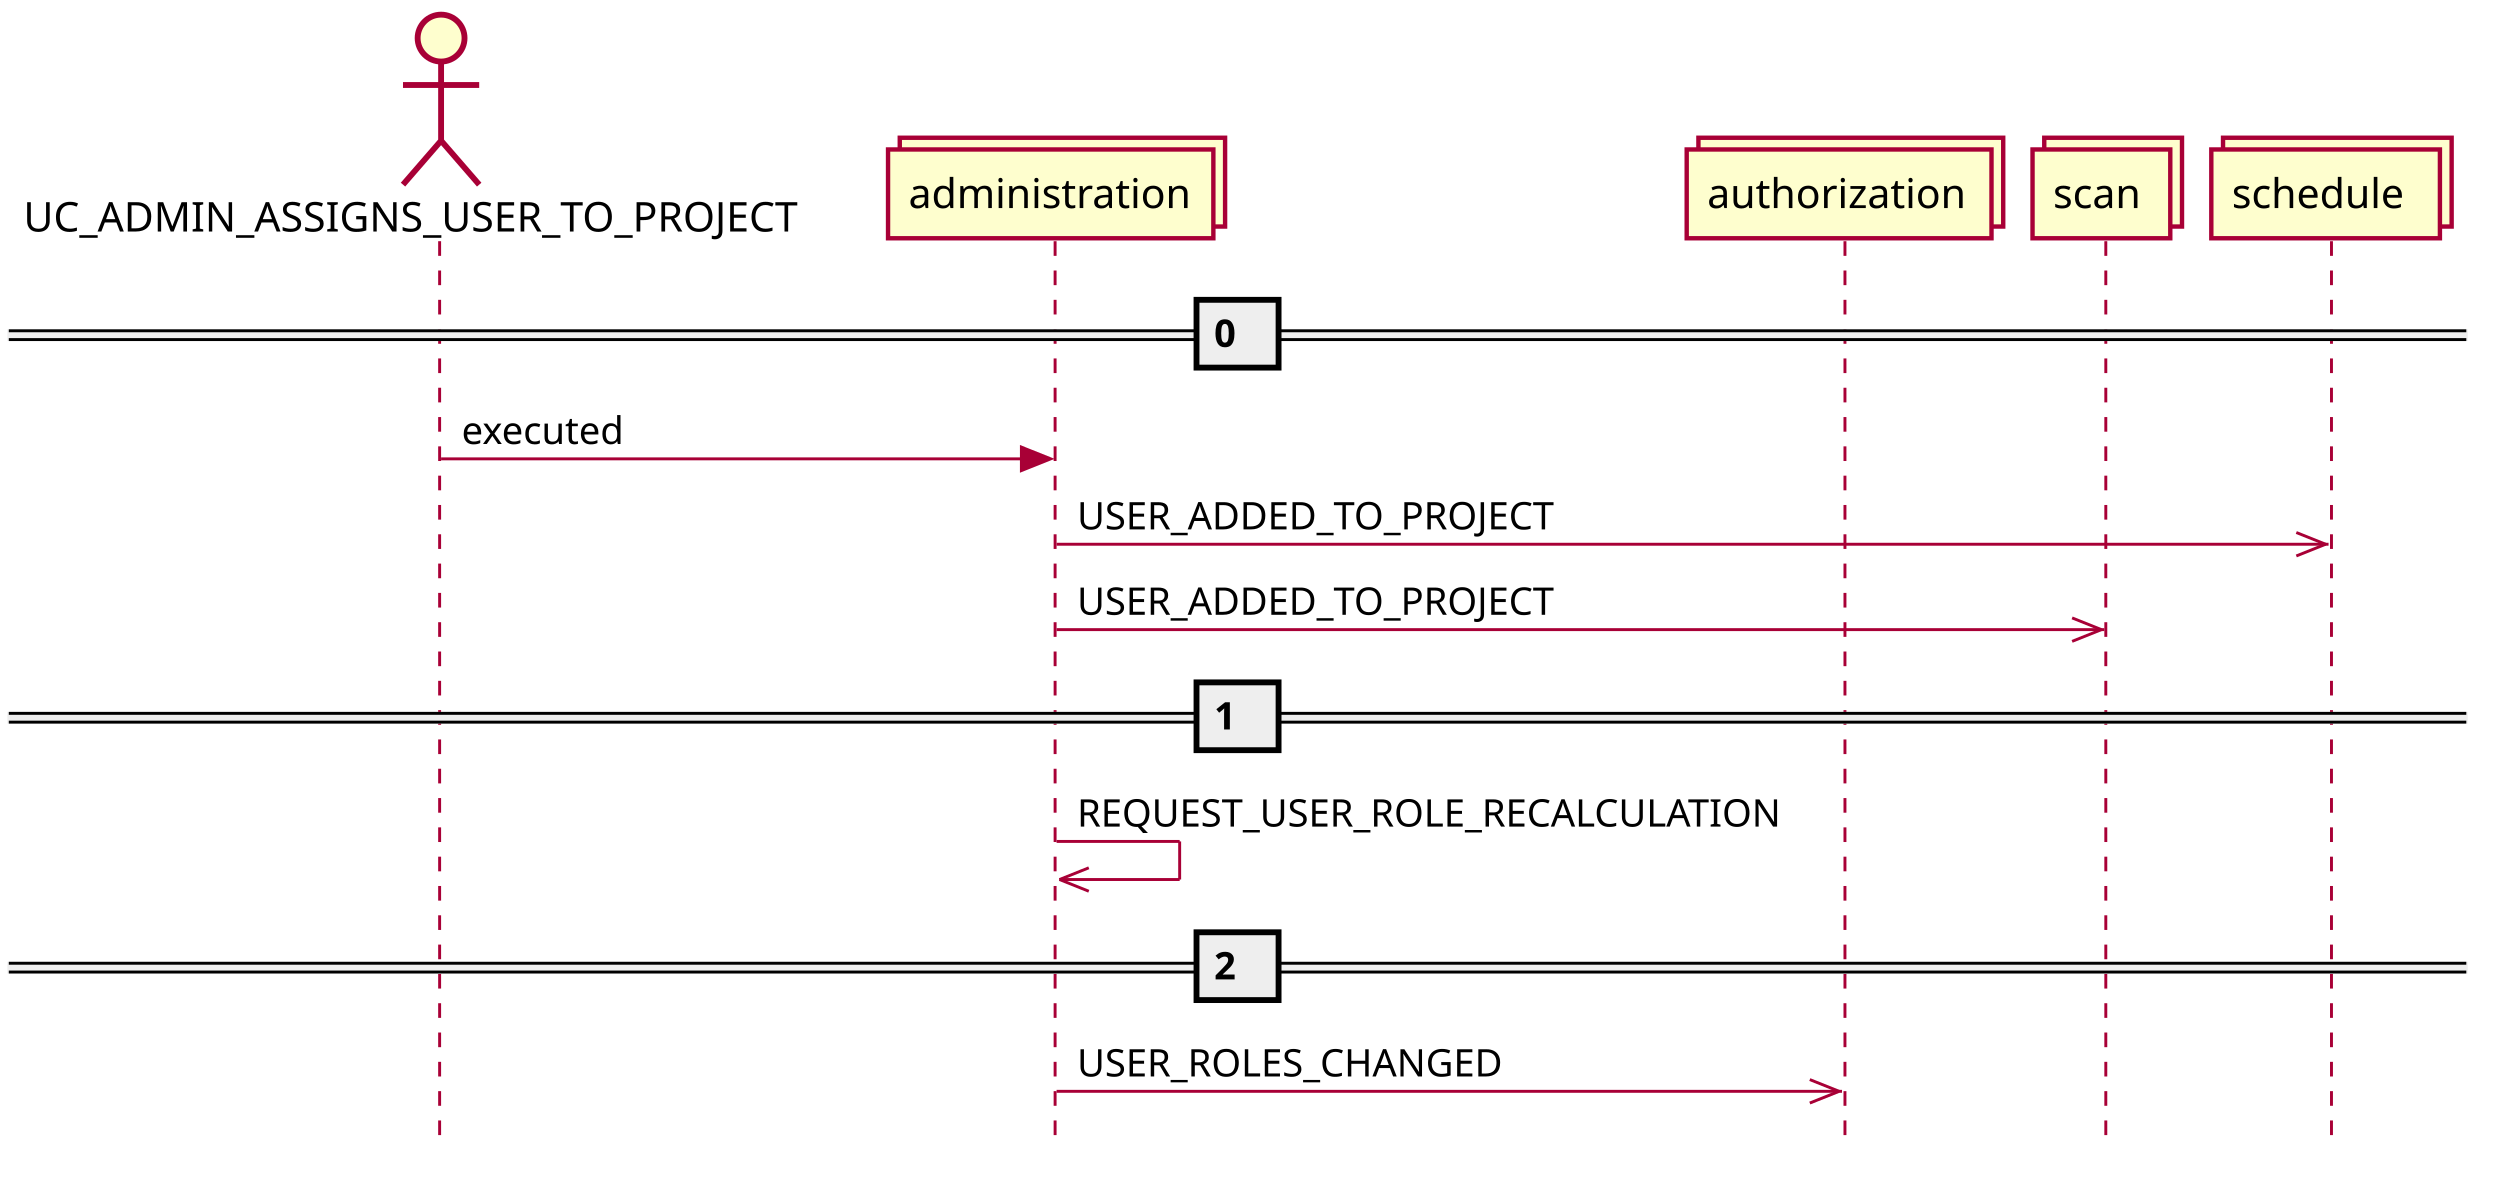
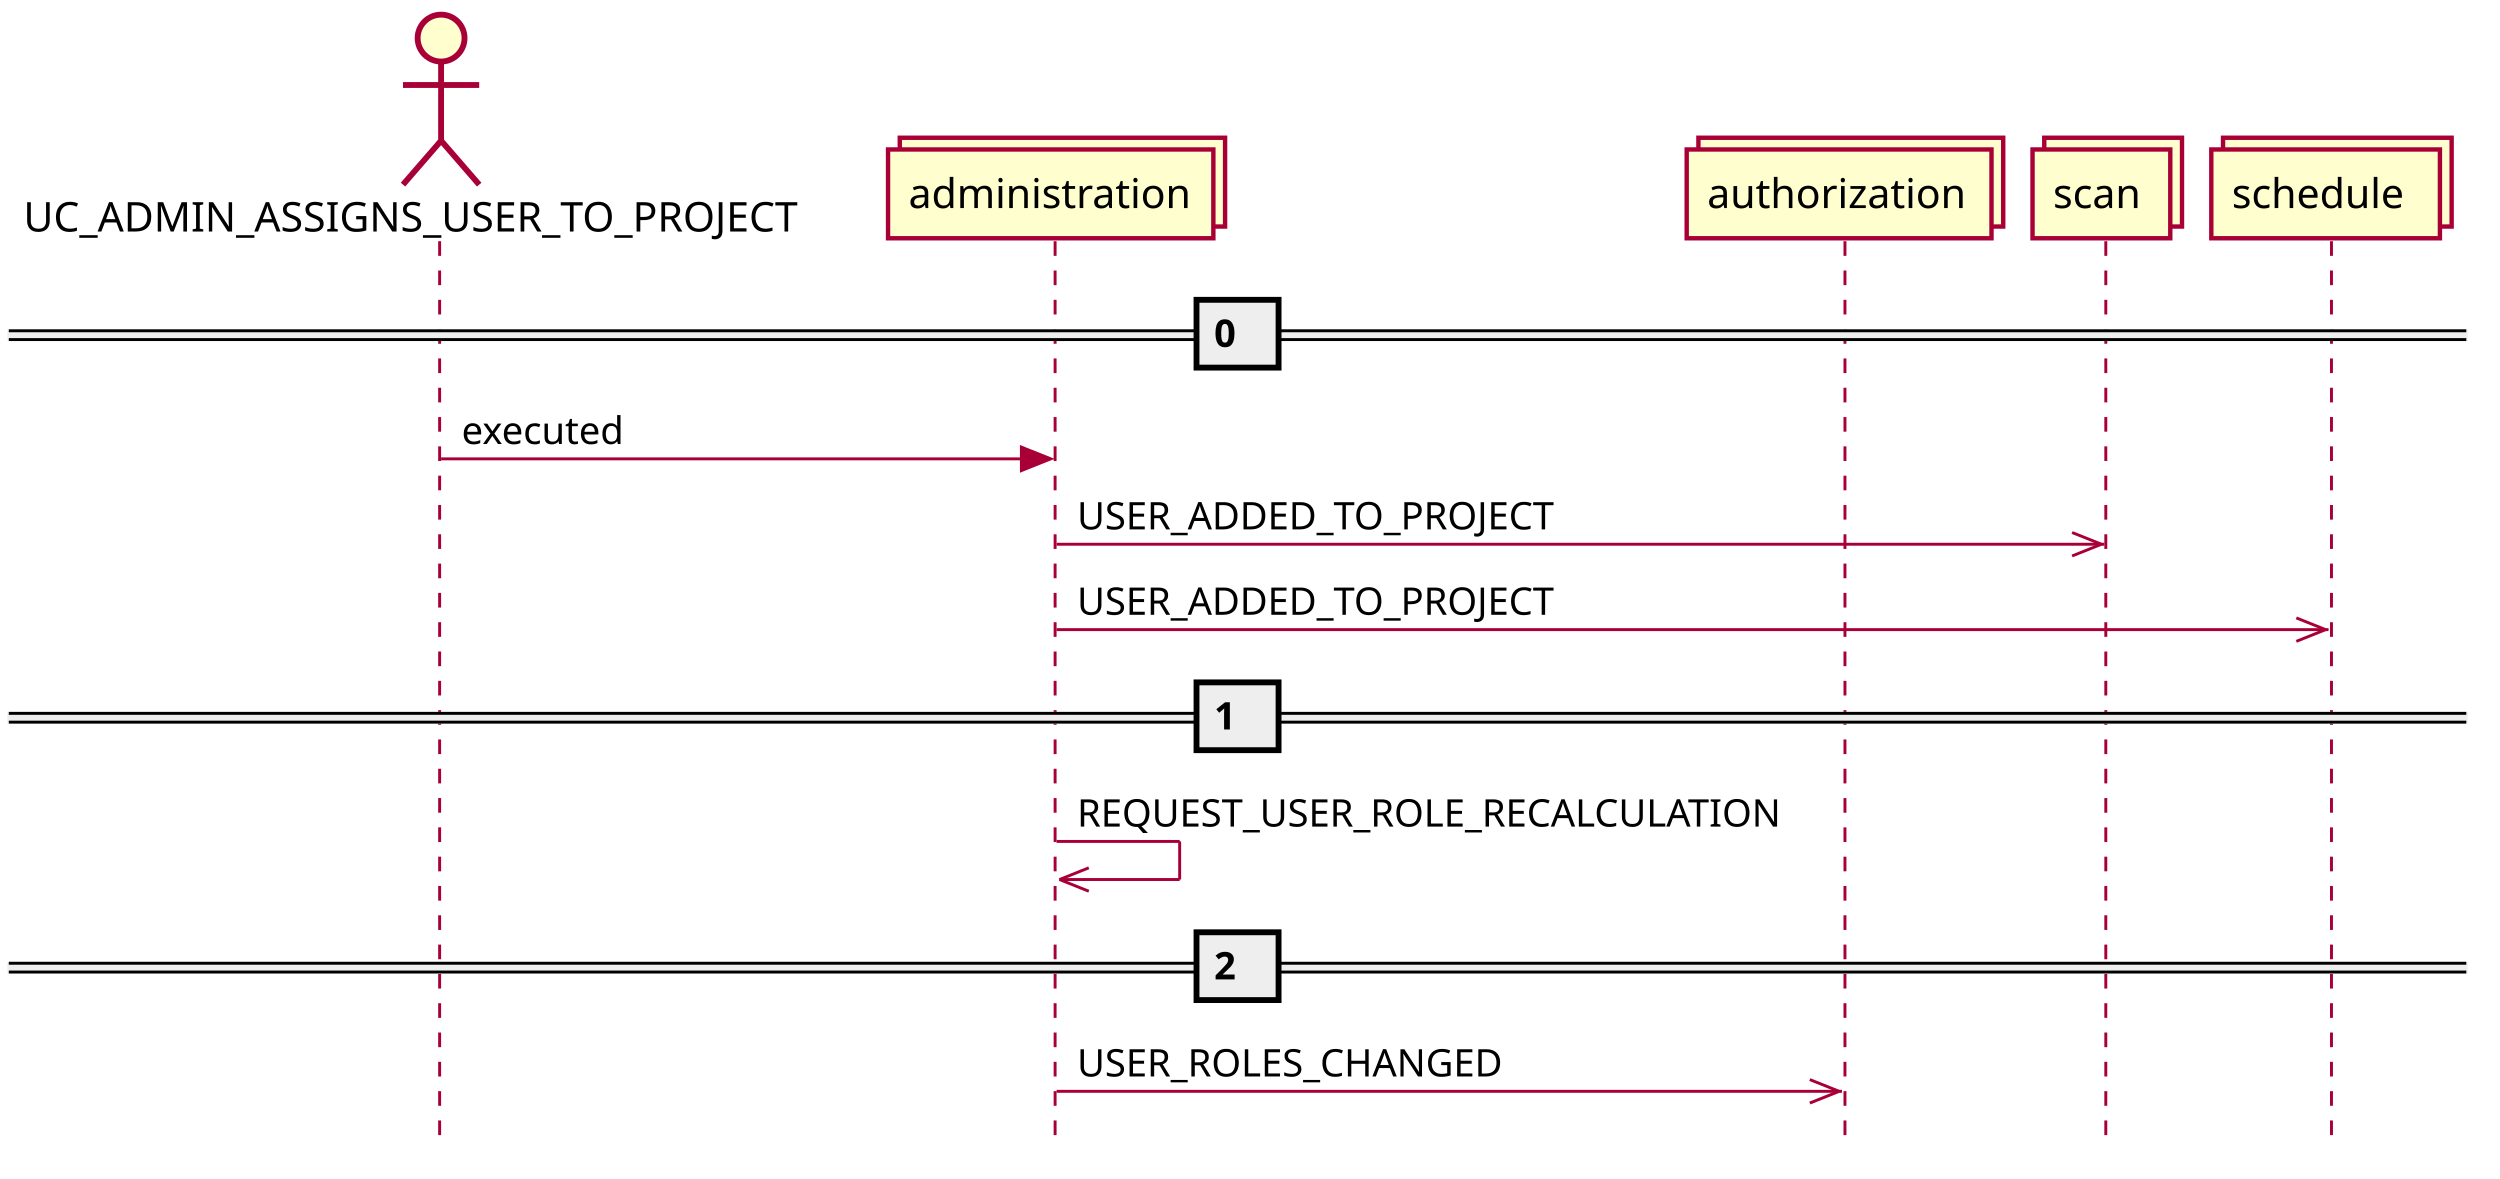
<svg xmlns="http://www.w3.org/2000/svg" contentScriptType="application/ecmascript" contentStyleType="text/css" height="402px" preserveAspectRatio="none" style="width:853px;height:402px;" version="1.1" viewBox="0 0 853 402" width="853px" zoomAndPan="magnify">
  <defs />
  <g>
    <line style="stroke: #A80036; stroke-width: 1.0; stroke-dasharray: 5.0,5.0;" x1="150" x2="150" y1="82.297" y2="390.359" />
    <line style="stroke: #A80036; stroke-width: 1.0; stroke-dasharray: 5.0,5.0;" x1="360" x2="360" y1="82.297" y2="390.359" />
    <line style="stroke: #A80036; stroke-width: 1.0; stroke-dasharray: 5.0,5.0;" x1="629.5" x2="629.5" y1="82.297" y2="390.359" />
    <line style="stroke: #A80036; stroke-width: 1.0; stroke-dasharray: 5.0,5.0;" x1="718.5" x2="718.5" y1="82.297" y2="390.359" />
    <line style="stroke: #A80036; stroke-width: 1.0; stroke-dasharray: 5.0,5.0;" x1="795.5" x2="795.5" y1="82.297" y2="390.359" />
    <text fill="#000000" font-family="sans-serif" font-size="14" lengthAdjust="spacingAndGlyphs" textLength="279" x="8" y="78.995">UC_ADMIN_ASSIGNS_USER_TO_PROJECT</text>
    <ellipse cx="150.5" cy="13" fill="#FEFECE" rx="8" ry="8" style="stroke: #A80036; stroke-width: 2.0;" />
    <path d="M150.5,21 L150.5,48 M137.5,29 L163.5,29 M150.5,48 L137.5,63 M150.5,48 L163.5,63 " fill="none" style="stroke: #A80036; stroke-width: 2.0;" />
    <rect fill="#FEFECE" height="30.297" style="stroke: #A80036; stroke-width: 1.5;" width="111" x="307" y="47" />
    <rect fill="#FEFECE" height="30.297" style="stroke: #A80036; stroke-width: 1.5;" width="111" x="303" y="51" />
    <text fill="#000000" font-family="sans-serif" font-size="14" lengthAdjust="spacingAndGlyphs" textLength="97" x="310" y="70.995">administration</text>
    <rect fill="#FEFECE" height="30.297" style="stroke: #A80036; stroke-width: 1.5;" width="104" x="579.5" y="47" />
    <rect fill="#FEFECE" height="30.297" style="stroke: #A80036; stroke-width: 1.5;" width="104" x="575.5" y="51" />
    <text fill="#000000" font-family="sans-serif" font-size="14" lengthAdjust="spacingAndGlyphs" textLength="90" x="582.5" y="70.995">authorization</text>
    <rect fill="#FEFECE" height="30.297" style="stroke: #A80036; stroke-width: 1.5;" width="47" x="697.5" y="47" />
    <rect fill="#FEFECE" height="30.297" style="stroke: #A80036; stroke-width: 1.5;" width="47" x="693.5" y="51" />
    <text fill="#000000" font-family="sans-serif" font-size="14" lengthAdjust="spacingAndGlyphs" textLength="33" x="700.5" y="70.995">scan</text>
    <rect fill="#FEFECE" height="30.297" style="stroke: #A80036; stroke-width: 1.5;" width="78" x="758.5" y="47" />
    <rect fill="#FEFECE" height="30.297" style="stroke: #A80036; stroke-width: 1.5;" width="78" x="754.5" y="51" />
    <text fill="#000000" font-family="sans-serif" font-size="14" lengthAdjust="spacingAndGlyphs" textLength="64" x="761.5" y="70.995">schedule</text>
    <rect fill="#EEEEEE" height="3" style="stroke: #EEEEEE; stroke-width: 1.0;" width="838.5" x="3" y="112.863" />
    <line style="stroke: #000000; stroke-width: 1.0;" x1="3" x2="841.5" y1="112.863" y2="112.863" />
    <line style="stroke: #000000; stroke-width: 1.0;" x1="3" x2="841.5" y1="115.863" y2="115.863" />
    <rect fill="#EEEEEE" height="23.133" style="stroke: #000000; stroke-width: 2.0;" width="28" x="408.25" y="102.297" />
    <text fill="#000000" font-family="sans-serif" font-size="13" font-weight="bold" lengthAdjust="spacingAndGlyphs" textLength="9" x="414.25" y="118.364">0</text>
    <polygon fill="#A80036" points="348.5,152.562,358.5,156.562,348.5,160.562" style="stroke: #A80036; stroke-width: 1.0;" />
    <line style="stroke: #A80036; stroke-width: 1.0;" x1="150.5" x2="354.5" y1="156.562" y2="156.562" />
    <text fill="#000000" font-family="sans-serif" font-size="13" lengthAdjust="spacingAndGlyphs" textLength="59" x="157.5" y="151.497">executed</text>
-     <line style="stroke: #A80036; stroke-width: 1.0;" x1="793.5" x2="783.5" y1="185.695" y2="181.695" />
-     <line style="stroke: #A80036; stroke-width: 1.0;" x1="793.5" x2="783.5" y1="185.695" y2="189.695" />
-     <line style="stroke: #A80036; stroke-width: 1.0;" x1="360.5" x2="794.5" y1="185.695" y2="185.695" />
+     <line style="stroke: #A80036; stroke-width: 1.0;" x1="717" x2="707" y1="185.695" y2="181.695" />
+     <line style="stroke: #A80036; stroke-width: 1.0;" x1="717" x2="707" y1="185.695" y2="189.695" />
+     <line style="stroke: #A80036; stroke-width: 1.0;" x1="360.5" x2="718" y1="185.695" y2="185.695" />
    <text fill="#000000" font-family="sans-serif" font-size="13" lengthAdjust="spacingAndGlyphs" textLength="173" x="367.5" y="180.629">USER_ADDED_TO_PROJECT</text>
-     <line style="stroke: #A80036; stroke-width: 1.0;" x1="717" x2="707" y1="214.828" y2="210.828" />
-     <line style="stroke: #A80036; stroke-width: 1.0;" x1="717" x2="707" y1="214.828" y2="218.828" />
-     <line style="stroke: #A80036; stroke-width: 1.0;" x1="360.5" x2="718" y1="214.828" y2="214.828" />
+     <line style="stroke: #A80036; stroke-width: 1.0;" x1="793.5" x2="783.5" y1="214.828" y2="210.828" />
+     <line style="stroke: #A80036; stroke-width: 1.0;" x1="793.5" x2="783.5" y1="214.828" y2="218.828" />
+     <line style="stroke: #A80036; stroke-width: 1.0;" x1="360.5" x2="794.5" y1="214.828" y2="214.828" />
    <text fill="#000000" font-family="sans-serif" font-size="13" lengthAdjust="spacingAndGlyphs" textLength="173" x="367.5" y="209.762">USER_ADDED_TO_PROJECT</text>
    <rect fill="#EEEEEE" height="3" style="stroke: #EEEEEE; stroke-width: 1.0;" width="838.5" x="3" y="243.394" />
    <line style="stroke: #000000; stroke-width: 1.0;" x1="3" x2="841.5" y1="243.394" y2="243.394" />
    <line style="stroke: #000000; stroke-width: 1.0;" x1="3" x2="841.5" y1="246.394" y2="246.394" />
    <rect fill="#EEEEEE" height="23.133" style="stroke: #000000; stroke-width: 2.0;" width="28" x="408.25" y="232.828" />
    <text fill="#000000" font-family="sans-serif" font-size="13" font-weight="bold" lengthAdjust="spacingAndGlyphs" textLength="9" x="414.25" y="248.895">1</text>
    <line style="stroke: #A80036; stroke-width: 1.0;" x1="360.5" x2="402.5" y1="287.094" y2="287.094" />
    <line style="stroke: #A80036; stroke-width: 1.0;" x1="402.5" x2="402.5" y1="287.094" y2="300.094" />
    <line style="stroke: #A80036; stroke-width: 1.0;" x1="361.5" x2="402.5" y1="300.094" y2="300.094" />
    <line style="stroke: #A80036; stroke-width: 1.0;" x1="361.5" x2="371.5" y1="300.094" y2="296.094" />
    <line style="stroke: #A80036; stroke-width: 1.0;" x1="361.5" x2="371.5" y1="300.094" y2="304.094" />
    <text fill="#000000" font-family="sans-serif" font-size="13" lengthAdjust="spacingAndGlyphs" textLength="255" x="367.5" y="282.028">REQUEST_USER_ROLE_RECALCULATION</text>
    <rect fill="#EEEEEE" height="3" style="stroke: #EEEEEE; stroke-width: 1.0;" width="838.5" x="3" y="328.66" />
    <line style="stroke: #000000; stroke-width: 1.0;" x1="3" x2="841.5" y1="328.66" y2="328.66" />
    <line style="stroke: #000000; stroke-width: 1.0;" x1="3" x2="841.5" y1="331.66" y2="331.66" />
    <rect fill="#EEEEEE" height="23.133" style="stroke: #000000; stroke-width: 2.0;" width="28" x="408.25" y="318.094" />
    <text fill="#000000" font-family="sans-serif" font-size="13" font-weight="bold" lengthAdjust="spacingAndGlyphs" textLength="9" x="414.25" y="334.161">2</text>
    <line style="stroke: #A80036; stroke-width: 1.0;" x1="627.5" x2="617.5" y1="372.359" y2="368.359" />
    <line style="stroke: #A80036; stroke-width: 1.0;" x1="627.5" x2="617.5" y1="372.359" y2="376.359" />
    <line style="stroke: #A80036; stroke-width: 1.0;" x1="360.5" x2="628.5" y1="372.359" y2="372.359" />
    <text fill="#000000" font-family="sans-serif" font-size="13" lengthAdjust="spacingAndGlyphs" textLength="157" x="367.5" y="367.293">USER_ROLES_CHANGED</text>
  </g>
</svg>
